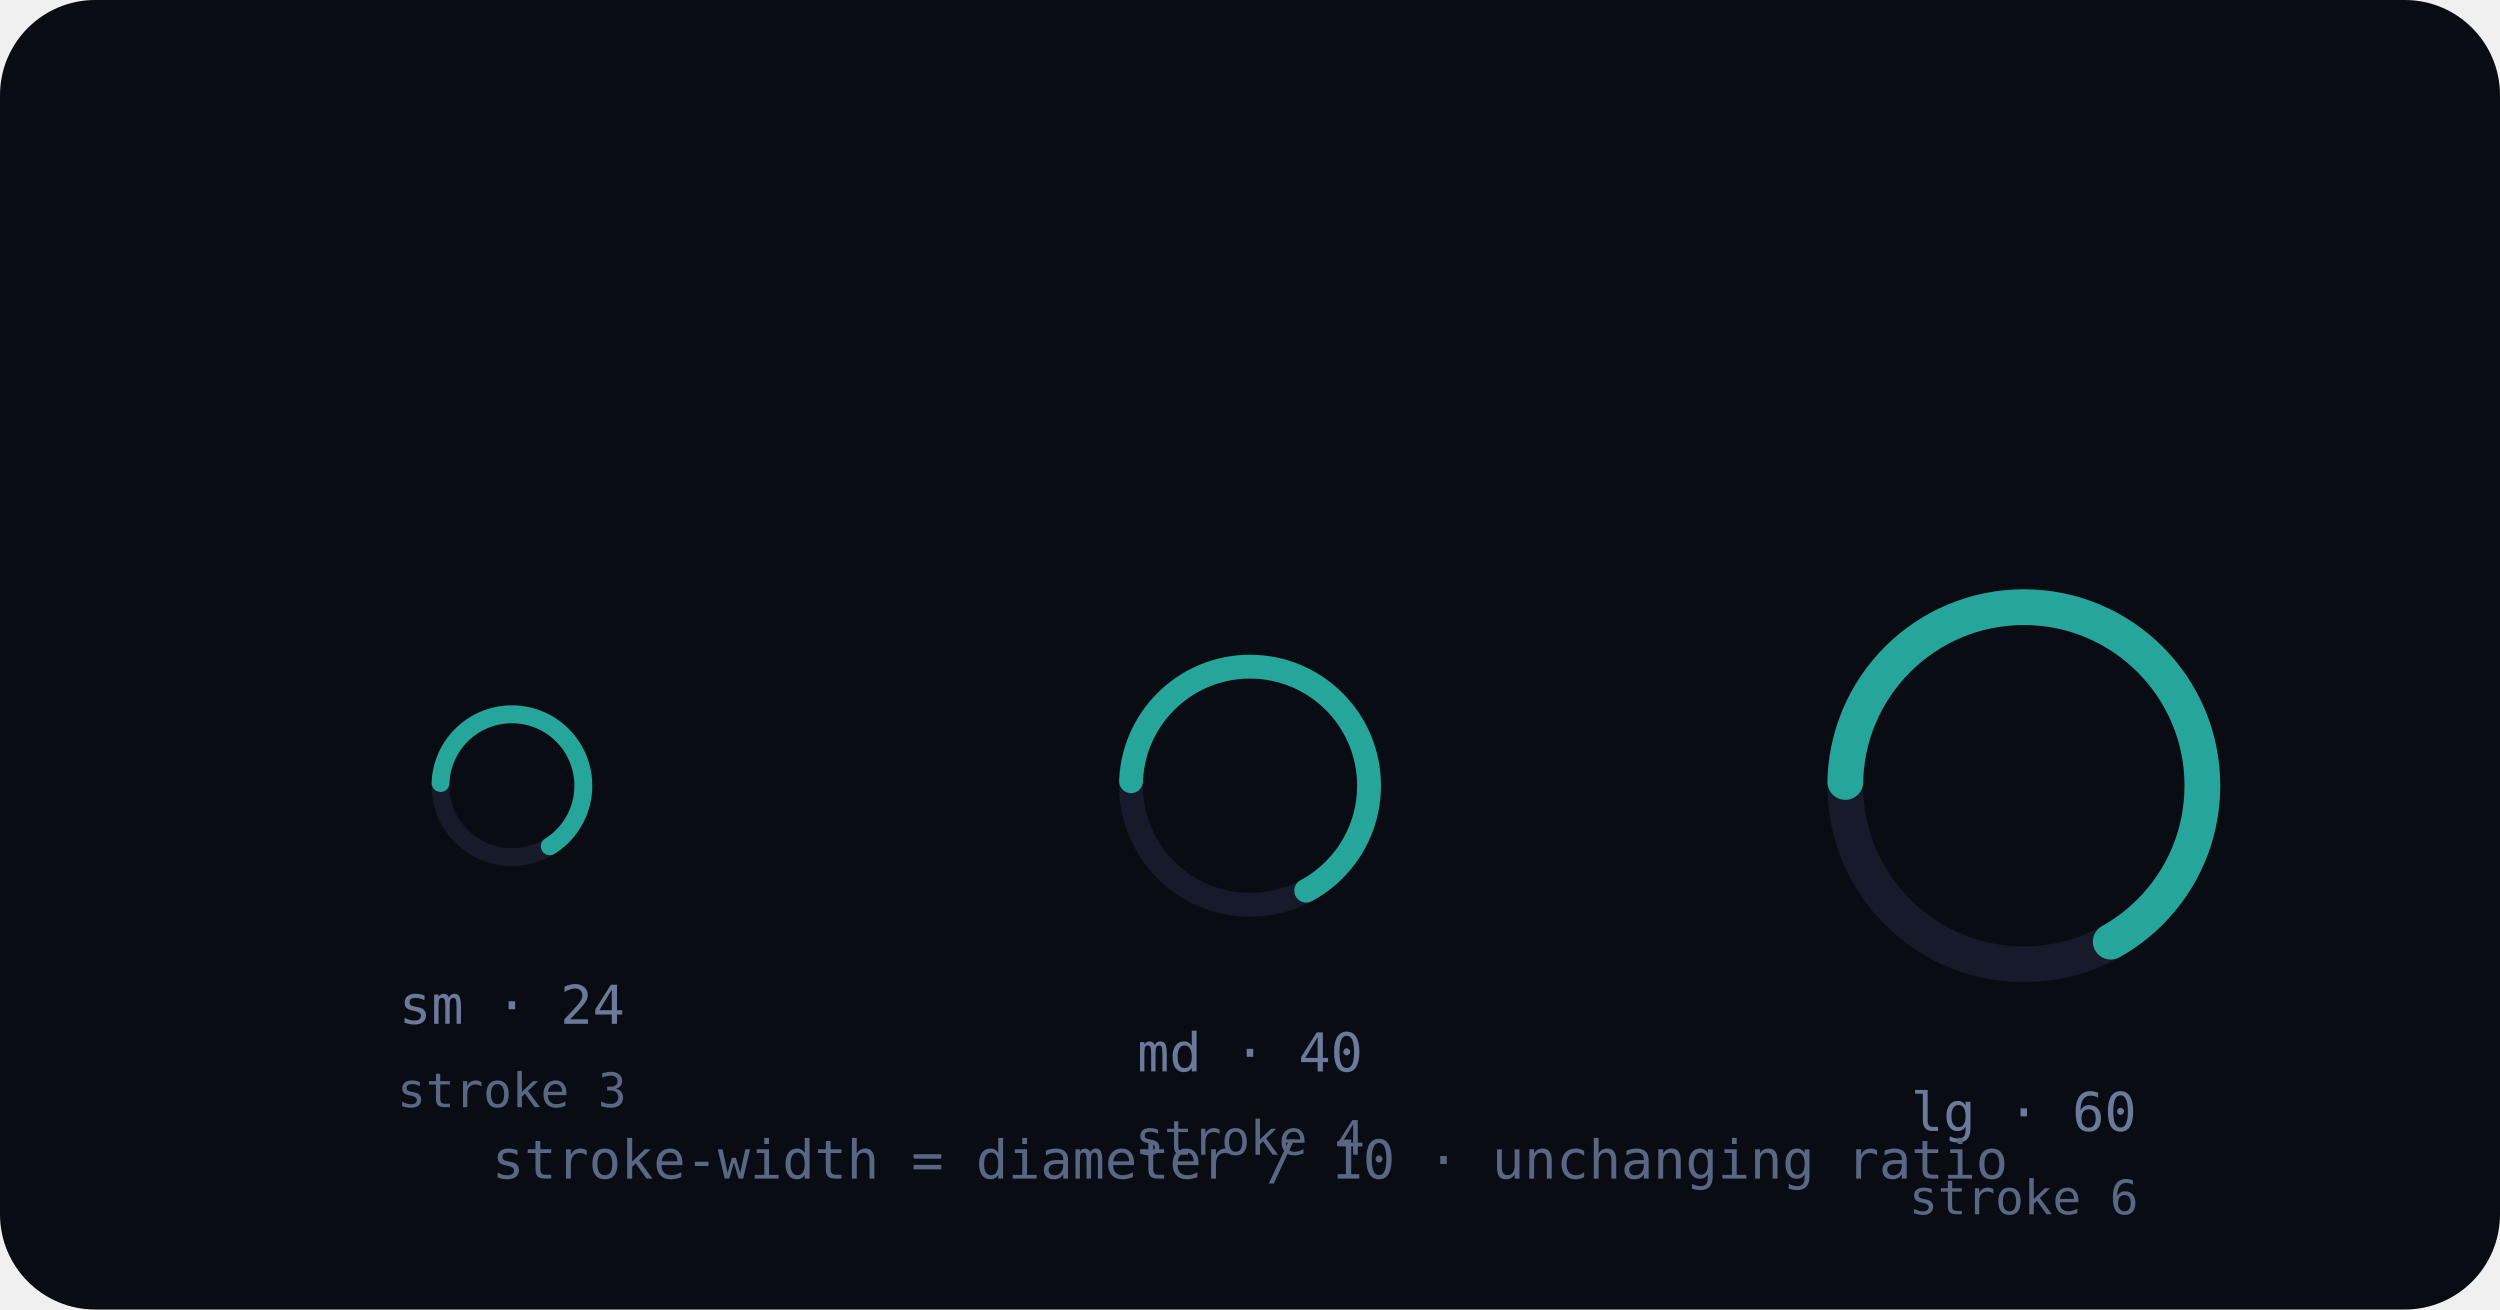
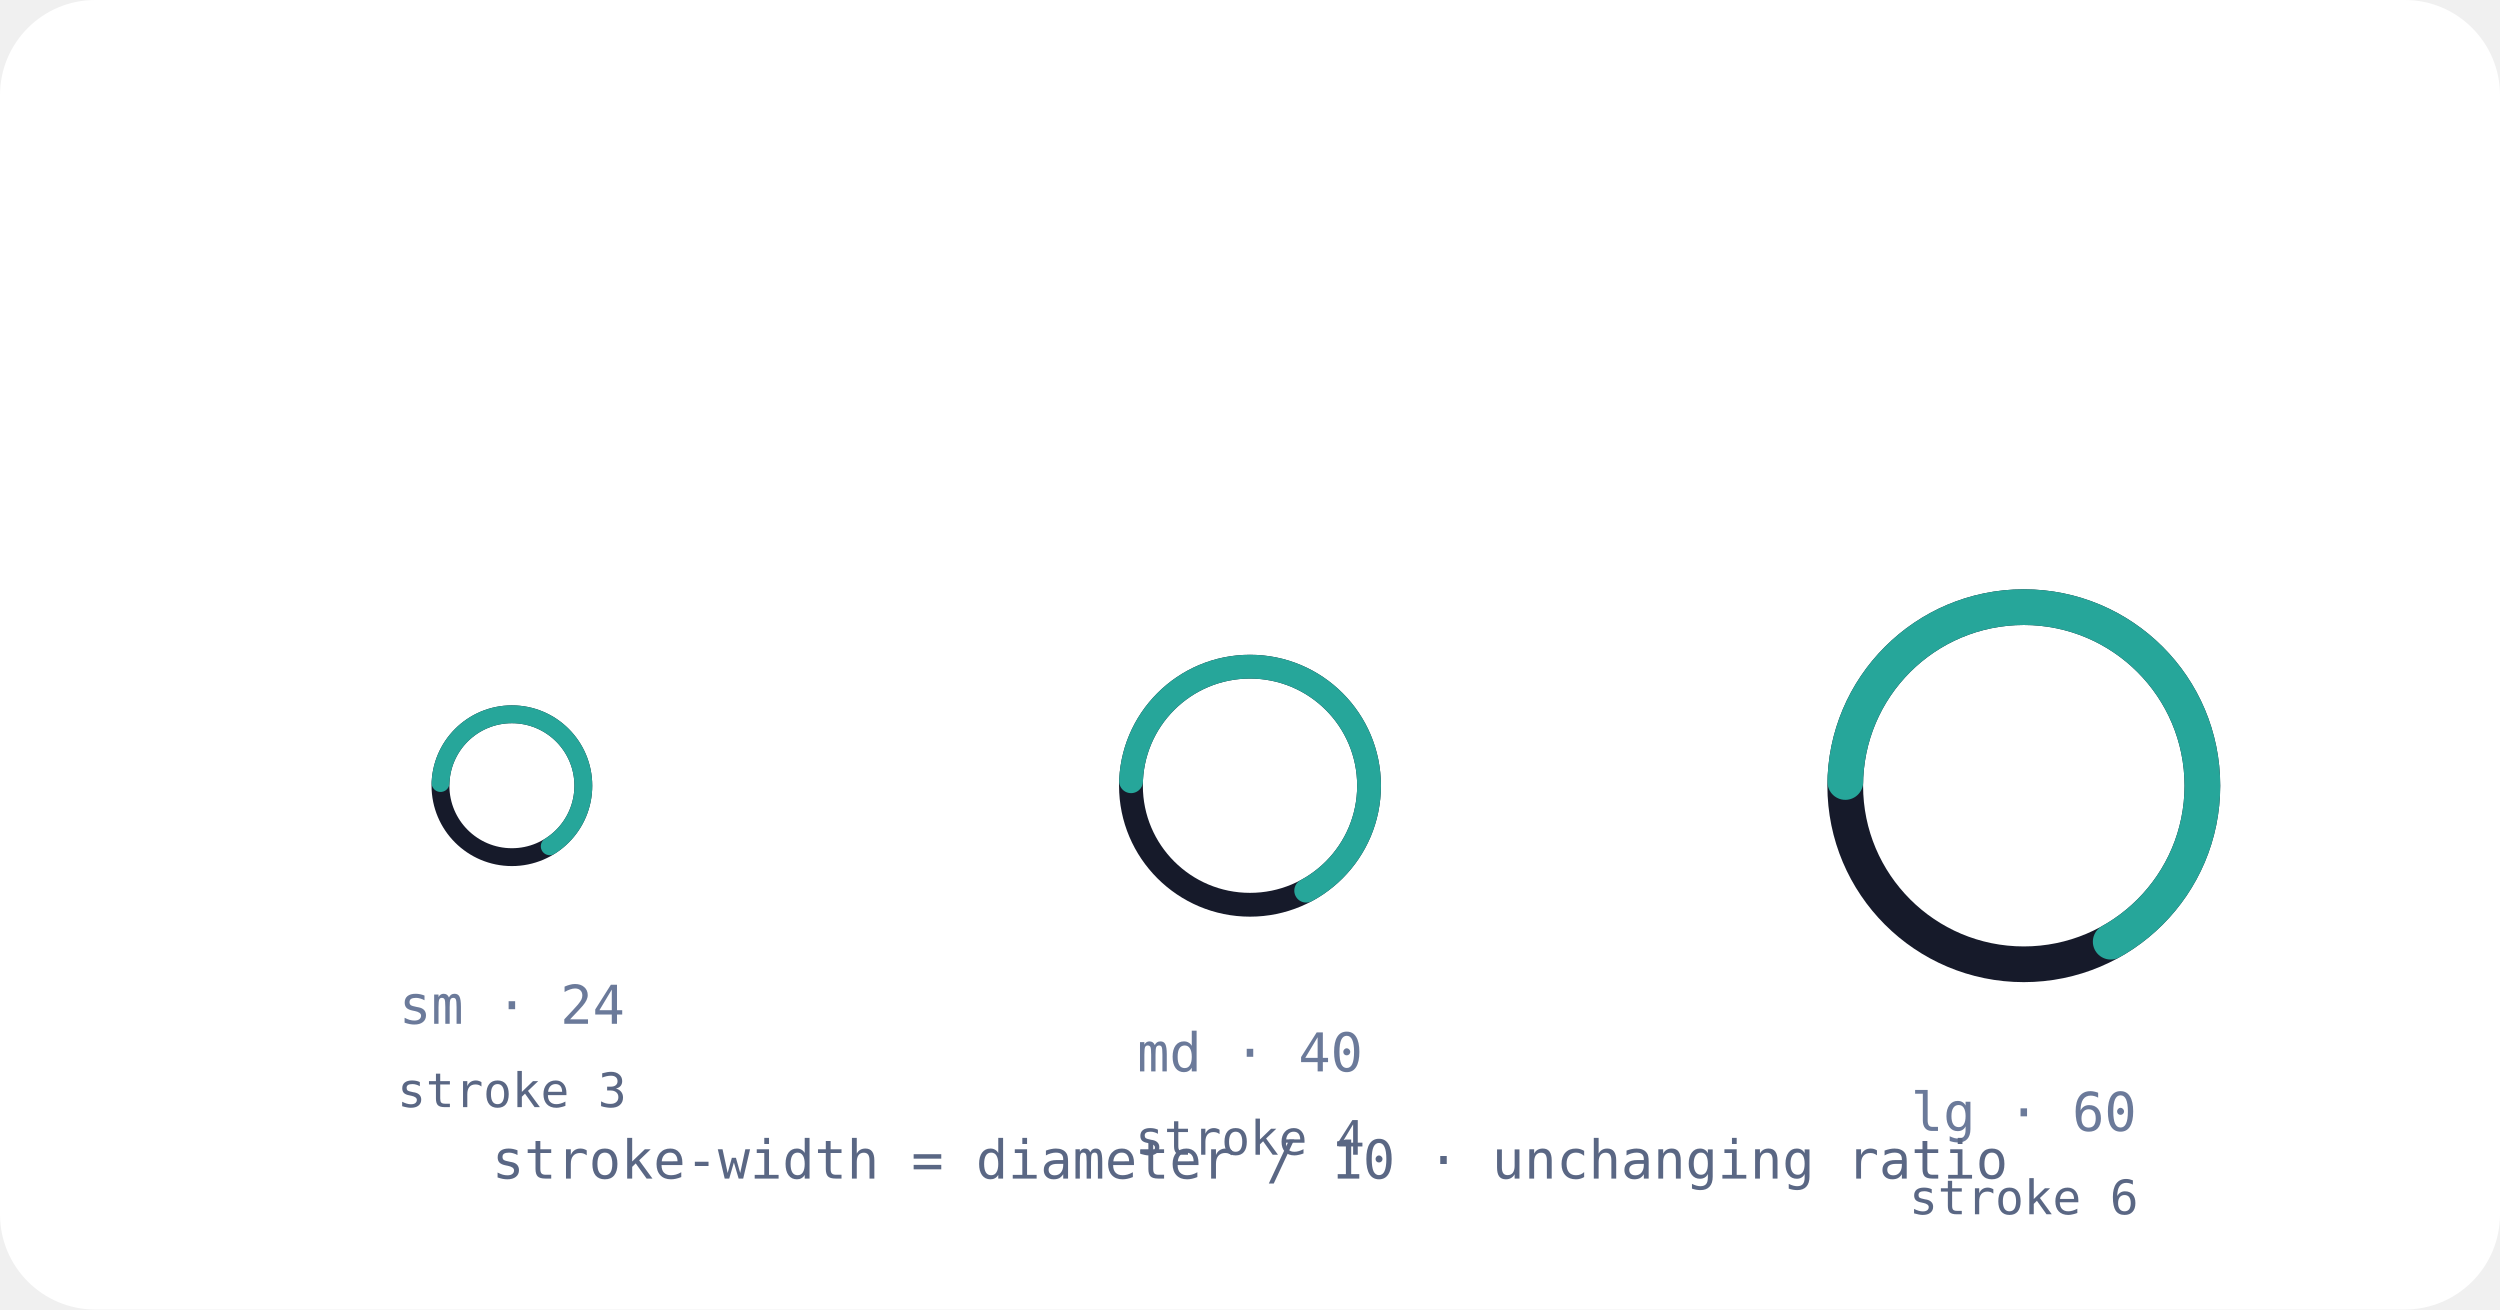
<svg xmlns="http://www.w3.org/2000/svg" width="420" height="220" viewBox="0 0 420 220" fill="none">
-   <rect width="420" height="220" rx="16" fill="#0A0C14" />
+   <rect width="420" height="220" rx="16" fill="#FFFFFF" />
  <g transform="translate(86, 132)">
    <circle cx="0" cy="0" r="12" stroke="#161A2A" stroke-width="3" fill="none" />
    <circle cx="0" cy="0" r="12" stroke="#26A69A" stroke-width="3" fill="none" stroke-linecap="round" stroke-dasharray="50 26" stroke-dashoffset="19" transform="rotate(-90)" />
    <text x="0" y="40" font-family="'Menlo', 'Consolas', monospace" font-size="9" fill="#6B7A9A" text-anchor="middle">sm · 24</text>
    <text x="0" y="54" font-family="'Menlo', 'Consolas', monospace" font-size="8" fill="#5A6784" text-anchor="middle">stroke 3</text>
  </g>
  <g transform="translate(210, 132)">
    <circle cx="0" cy="0" r="20" stroke="#161A2A" stroke-width="4" fill="none" />
    <circle cx="0" cy="0" r="20" stroke="#26A69A" stroke-width="4" fill="none" stroke-linecap="round" stroke-dasharray="84 42" stroke-dashoffset="31" transform="rotate(-90)" />
    <text x="0" y="48" font-family="'Menlo', 'Consolas', monospace" font-size="9" fill="#6B7A9A" text-anchor="middle">md · 40</text>
    <text x="0" y="62" font-family="'Menlo', 'Consolas', monospace" font-size="8" fill="#5A6784" text-anchor="middle">stroke 4</text>
  </g>
  <g transform="translate(340, 132)">
    <circle cx="0" cy="0" r="30" stroke="#161A2A" stroke-width="6" fill="none" />
    <circle cx="0" cy="0" r="30" stroke="#26A69A" stroke-width="6" fill="none" stroke-linecap="round" stroke-dasharray="126 63" stroke-dashoffset="47" transform="rotate(-90)" />
    <text x="0" y="58" font-family="'Menlo', 'Consolas', monospace" font-size="9" fill="#6B7A9A" text-anchor="middle">lg · 60</text>
    <text x="0" y="72" font-family="'Menlo', 'Consolas', monospace" font-size="8" fill="#5A6784" text-anchor="middle">stroke 6</text>
  </g>
  <text x="210" y="198" font-family="'Menlo', 'Consolas', monospace" font-size="9" fill="#5A6784" text-anchor="middle">stroke-width = diameter / 10 · unchanging ratio</text>
</svg>
